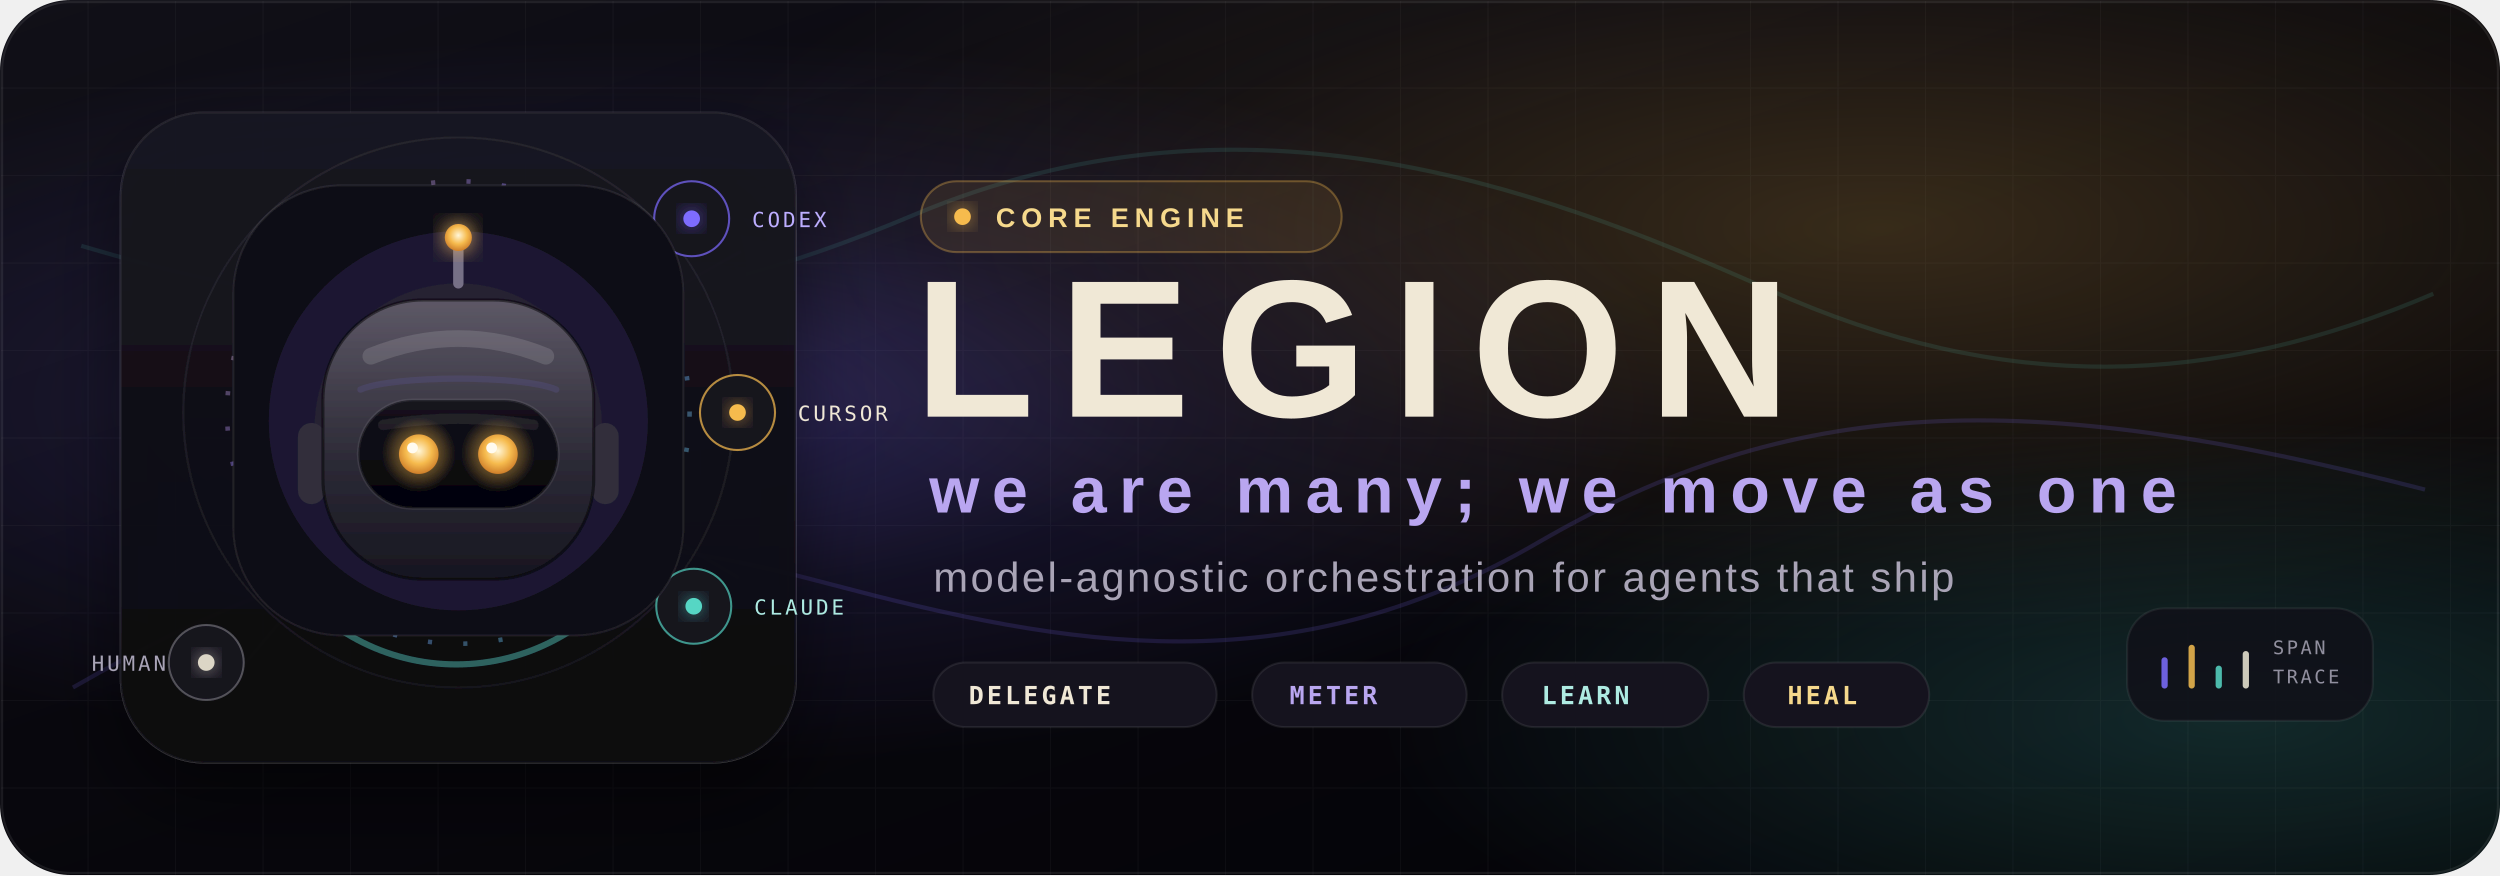
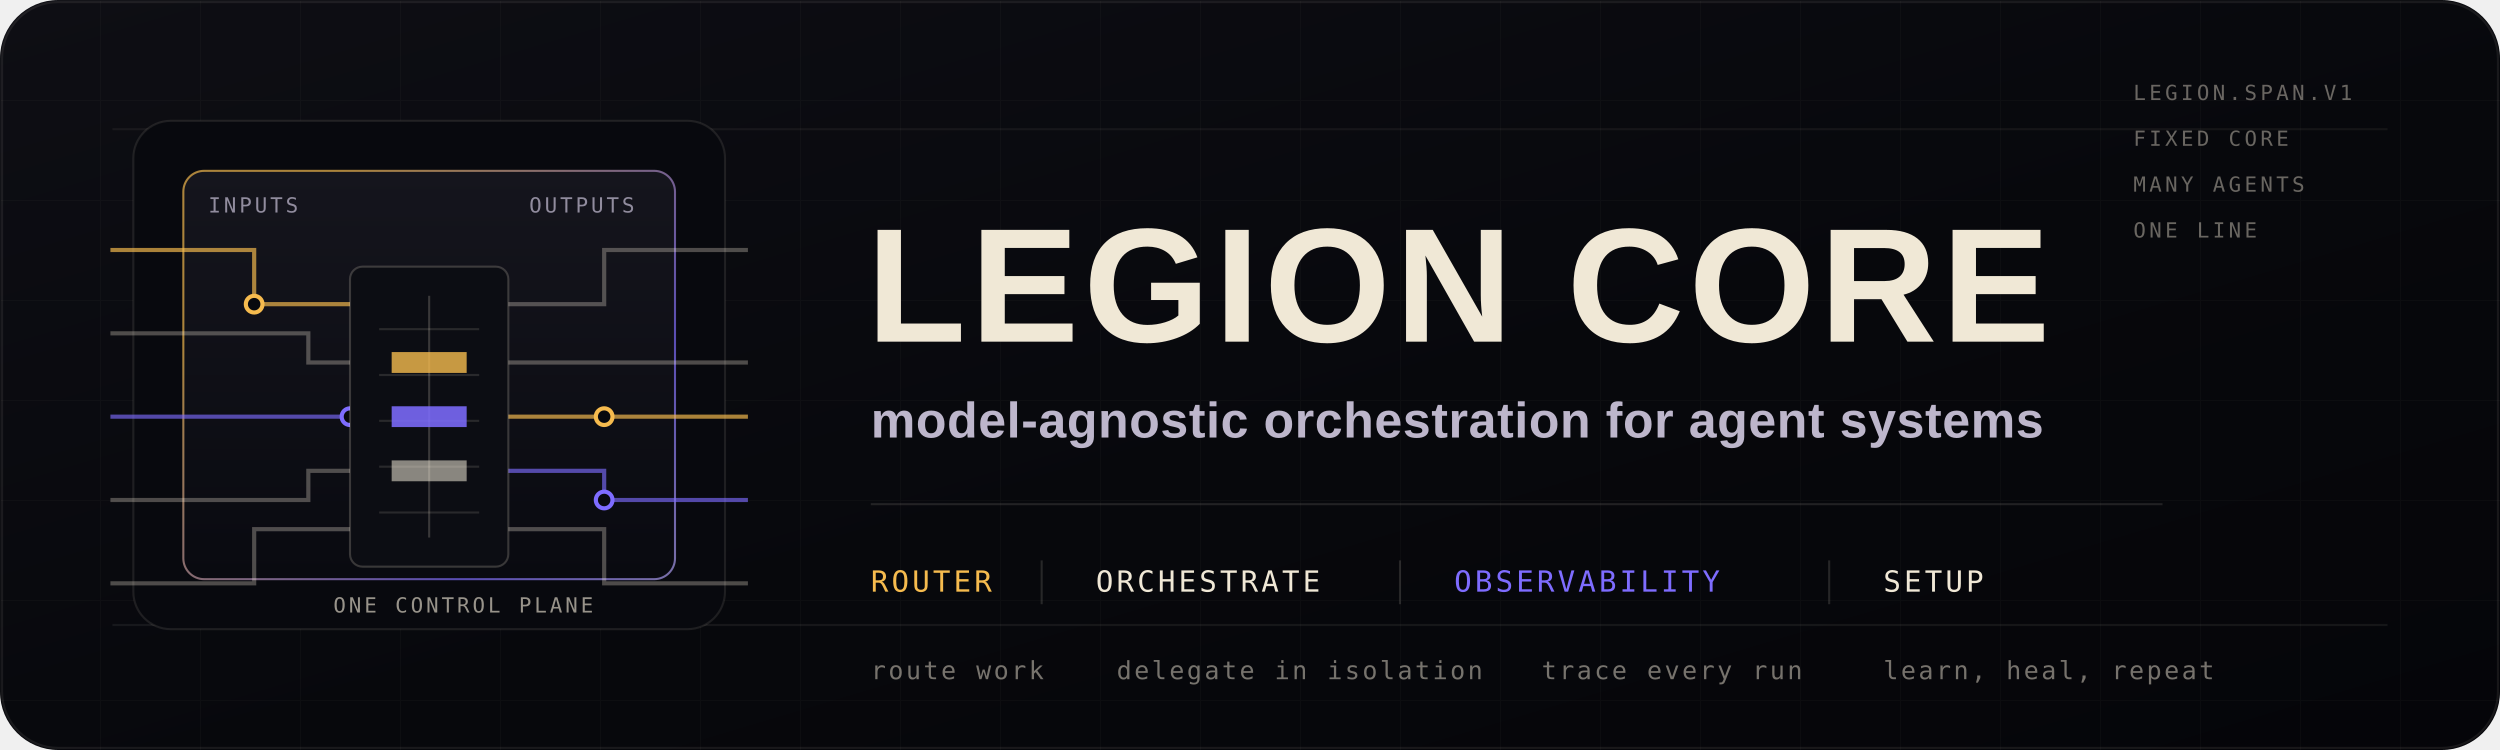
- <svg xmlns="http://www.w3.org/2000/svg" width="1200" height="420" viewBox="0 0 1200 420" role="img" aria-labelledby="legion-banner-title legion-banner-desc">
+ <svg xmlns="http://www.w3.org/2000/svg" width="1200" height="360" viewBox="0 0 1200 360" role="img" aria-labelledby="legion-core-title legion-core-desc">
  <defs>
-     <linearGradient id="bg" x1="0" y1="0" x2="1" y2="1">
-       <stop offset="0%" stop-color="#111018" />
-       <stop offset="44%" stop-color="#08070D" />
-       <stop offset="100%" stop-color="#030307" />
+     <linearGradient id="surface" x1="0" y1="0" x2="1" y2="1">
+       <stop offset="0%" stop-color="#0E0E14" />
+       <stop offset="56%" stop-color="#07080C" />
+       <stop offset="100%" stop-color="#050509" />
    </linearGradient>
-     <radialGradient id="violet-bloom" cx="26%" cy="46%" r="42%">
-       <stop offset="0%" stop-color="#7E6CFF" stop-opacity="0.32" />
-       <stop offset="52%" stop-color="#7E6CFF" stop-opacity="0.10" />
-       <stop offset="100%" stop-color="#7E6CFF" stop-opacity="0" />
-     </radialGradient>
-     <radialGradient id="gold-bloom" cx="75%" cy="26%" r="48%">
-       <stop offset="0%" stop-color="#F6BB4E" stop-opacity="0.20" />
-       <stop offset="62%" stop-color="#F6BB4E" stop-opacity="0.05" />
-       <stop offset="100%" stop-color="#F6BB4E" stop-opacity="0" />
-     </radialGradient>
-     <radialGradient id="teal-bloom" cx="89%" cy="82%" r="34%">
-       <stop offset="0%" stop-color="#56D6C4" stop-opacity="0.18" />
-       <stop offset="100%" stop-color="#56D6C4" stop-opacity="0" />
-     </radialGradient>
-     <linearGradient id="panel" x1="0" y1="0" x2="0" y2="1">
-       <stop offset="0%" stop-color="#181721" stop-opacity="0.94" />
-       <stop offset="100%" stop-color="#08070D" stop-opacity="0.98" />
+     <linearGradient id="core-face" x1="0" y1="0" x2="0" y2="1">
+       <stop offset="0%" stop-color="#15151D" />
+       <stop offset="100%" stop-color="#090A10" />
    </linearGradient>
-     <linearGradient id="ring" x1="90" y1="60" x2="332" y2="302" gradientUnits="userSpaceOnUse">
+     <linearGradient id="core-edge" x1="68" y1="58" x2="336" y2="302" gradientUnits="userSpaceOnUse">
      <stop offset="0%" stop-color="#F6BB4E" />
-       <stop offset="45%" stop-color="#7E6CFF" />
-       <stop offset="100%" stop-color="#56D6C4" />
+       <stop offset="48%" stop-color="#7E6CFF" />
+       <stop offset="100%" stop-color="#F0E8D6" />
    </linearGradient>
-     <linearGradient id="body" x1="0" y1="0" x2="0" y2="1">
-       <stop offset="0%" stop-color="#5D5866" />
-       <stop offset="58%" stop-color="#2C2A36" />
-       <stop offset="100%" stop-color="#171620" />
-     </linearGradient>
-     <linearGradient id="visor" x1="0" y1="0" x2="0" y2="1">
-       <stop offset="0%" stop-color="#14131C" />
-       <stop offset="100%" stop-color="#030309" />
-     </linearGradient>
-     <radialGradient id="eye" cx="50%" cy="42%" r="62%">
-       <stop offset="0%" stop-color="#FFF6D8" />
-       <stop offset="52%" stop-color="#F6BB4E" />
-       <stop offset="100%" stop-color="#C87524" />
-     </radialGradient>
-     <radialGradient id="eyehalo" cx="50%" cy="50%" r="50%">
-       <stop offset="0%" stop-color="#F6BB4E" stop-opacity="0.74" />
-       <stop offset="100%" stop-color="#F6BB4E" stop-opacity="0" />
-     </radialGradient>
-     <pattern id="grid" width="42" height="42" patternUnits="userSpaceOnUse">
-       <path d="M42 0H0V42" fill="none" stroke="#FFFFFF" stroke-opacity="0.035" stroke-width="1" />
+     <pattern id="field" width="48" height="48" patternUnits="userSpaceOnUse">
+       <path d="M48 0H0V48" fill="none" stroke="#F0E8D6" stroke-opacity="0.026" stroke-width="1" />
    </pattern>
-     <filter id="glow" x="-40%" y="-40%" width="180%" height="180%">
-       <feGaussianBlur stdDeviation="5" result="blur" />
-       <feMerge>
-         <feMergeNode in="blur" />
-         <feMergeNode in="SourceGraphic" />
-       </feMerge>
-     </filter>
-     <filter id="soft-shadow" x="-30%" y="-30%" width="160%" height="160%">
-       <feDropShadow dx="0" dy="18" stdDeviation="18" flood-color="#000000" flood-opacity="0.48" />
-     </filter>
-     <clipPath id="frame-clip">
-       <rect width="1200" height="420" rx="34" />
+     <clipPath id="frame">
+       <rect width="1200" height="360" rx="28" />
    </clipPath>
  </defs>
-   <g clip-path="url(#frame-clip)">
-     <rect width="1200" height="420" fill="url(#bg)" />
-     <rect width="1200" height="420" fill="url(#grid)" />
-     <rect width="1200" height="420" fill="url(#violet-bloom)" />
-     <rect width="1200" height="420" fill="url(#gold-bloom)" />
-     <rect width="1200" height="420" fill="url(#teal-bloom)" />
-     <path d="M35 330C169 253 258 243 397 280C514 311 619 330 739 260C860 190 970 185 1164 235" fill="none" stroke="#7E6CFF" stroke-opacity="0.16" stroke-width="2" />
-     <path d="M39 118C207 168 316 155 439 103C594 38 733 87 849 139C962 190 1063 186 1168 141" fill="none" stroke="#56D6C4" stroke-opacity="0.12" stroke-width="2" />
-     <g opacity="0.86" stroke-linecap="round">
-       <path d="M219 198L355 121" stroke="#7E6CFF" stroke-opacity="0.36" stroke-width="1.5" />
-       <path d="M219 198L353 198" stroke="#F6BB4E" stroke-opacity="0.38" stroke-width="1.5" />
-       <path d="M219 198L354 277" stroke="#56D6C4" stroke-opacity="0.34" stroke-width="1.5" />
-       <path d="M219 198L118 318" stroke="#7E6CFF" stroke-opacity="0.30" stroke-width="1.5" />
-     </g>
-     <g filter="url(#soft-shadow)">
-       <rect x="58" y="54" width="324" height="312" rx="40" fill="url(#panel)" stroke="#FFFFFF" stroke-opacity="0.07" />
-       <circle cx="220" cy="198" r="132" fill="none" stroke="#FFFFFF" stroke-opacity="0.06" stroke-width="1" />
-       <circle cx="220" cy="198" r="111" fill="none" stroke="url(#ring)" stroke-opacity="0.44" stroke-width="2.2" stroke-dasharray="2 15" />
-       <path d="M119 198A101 101 0 0 1 322 198" fill="none" stroke="url(#ring)" stroke-width="5" stroke-linecap="round" opacity="0.76" />
-       <path d="M135 274A101 101 0 0 0 303 274" fill="none" stroke="#56D6C4" stroke-width="3" stroke-linecap="round" opacity="0.44" />
-       <g font-family="'SFMono-Regular', 'Menlo', 'Consolas', monospace" font-size="10" letter-spacing="1.4" fill="#DCD6C6">
-         <g transform="translate(332 105)">
-           <circle r="18" fill="#15131E" stroke="#7E6CFF" stroke-opacity="0.70" />
-           <circle r="4" fill="#7E6CFF" filter="url(#glow)" />
-           <text x="29" y="4" fill="#BDAEFF">CODEX</text>
-         </g>
-         <g transform="translate(354 198)">
-           <circle r="18" fill="#15131E" stroke="#F6BB4E" stroke-opacity="0.72" />
-           <circle r="4" fill="#F6BB4E" filter="url(#glow)" />
-           <text x="29" y="4" fill="#F0E8D6">CURSOR</text>
-         </g>
-         <g transform="translate(333 291)">
-           <circle r="18" fill="#15131E" stroke="#56D6C4" stroke-opacity="0.68" />
-           <circle r="4" fill="#56D6C4" filter="url(#glow)" />
-           <text x="29" y="4" fill="#AEEBE2">CLAUDE</text>
-         </g>
-         <g transform="translate(99 318)">
-           <circle r="18" fill="#15131E" stroke="#FFFFFF" stroke-opacity="0.28" />
-           <circle r="4" fill="#DCD6C6" filter="url(#glow)" />
-           <text x="-55" y="4" fill="#A9A4B6">HUMAN</text>
-         </g>
+   <g clip-path="url(#frame)">
+     <rect width="1200" height="360" fill="url(#surface)" />
+     <rect width="1200" height="360" fill="url(#field)" />
+     <path d="M54 300H1146" stroke="#F0E8D6" stroke-opacity="0.07" />
+     <path d="M54 62H1146" stroke="#F0E8D6" stroke-opacity="0.06" />
+     <g transform="translate(64 58)">
+       <rect x="0" y="0" width="284" height="244" rx="18" fill="#08090E" stroke="#F0E8D6" stroke-opacity="0.10" />
+       <rect x="24" y="24" width="236" height="196" rx="10" fill="url(#core-face)" stroke="url(#core-edge)" stroke-opacity="0.68" />
+       <g fill="none" stroke-linecap="square" stroke-width="2">
+         <path d="M-10 62H58V88H104" stroke="#F6BB4E" stroke-opacity="0.68" />
+         <path d="M-10 102H84V116H104" stroke="#F0E8D6" stroke-opacity="0.30" />
+         <path d="M-10 142H104" stroke="#7E6CFF" stroke-opacity="0.64" />
+         <path d="M-10 182H84V168H104" stroke="#F0E8D6" stroke-opacity="0.30" />
+         <path d="M-10 222H58V196H104" stroke="#F0E8D6" stroke-opacity="0.30" />
+         <path d="M180 88H226V62H294" stroke="#F0E8D6" stroke-opacity="0.30" />
+         <path d="M180 116H294" stroke="#F0E8D6" stroke-opacity="0.30" />
+         <path d="M180 142H294" stroke="#F6BB4E" stroke-opacity="0.68" />
+         <path d="M180 168H226V182H294" stroke="#7E6CFF" stroke-opacity="0.64" />
+         <path d="M180 196H226V222H294" stroke="#F0E8D6" stroke-opacity="0.30" />
      </g>
-       <g transform="translate(112 89)">
-         <rect x="0" y="0" width="216" height="216" rx="52" fill="#0E0D15" stroke="#FFFFFF" stroke-opacity="0.08" />
-         <circle cx="108" cy="113" r="91" fill="#7E6CFF" opacity="0.12" />
-         <circle cx="108" cy="116" r="69" fill="#F6BB4E" opacity="0.05" />
-         <line x1="108" y1="47" x2="108" y2="30" stroke="#766F86" stroke-width="5" stroke-linecap="round" />
-         <circle cx="108" cy="25" r="6.5" fill="url(#eye)" filter="url(#glow)" />
-         <rect x="31" y="114" width="13" height="39" rx="6.5" fill="#302D3B" />
-         <rect x="172" y="114" width="13" height="39" rx="6.5" fill="#302D3B" />
-         <rect x="43" y="55" width="130" height="134" rx="48" fill="url(#body)" />
-         <rect x="43" y="55" width="130" height="134" rx="48" fill="none" stroke="#000000" stroke-opacity="0.48" stroke-width="1.5" />
-         <path d="M66 82Q108 65 150 82" fill="none" stroke="#FFFFFF" stroke-opacity="0.13" stroke-width="8" stroke-linecap="round" />
-         <path d="M61 98C77 91 139 91 155 98" fill="none" stroke="#7E6CFF" stroke-opacity="0.12" stroke-width="3" stroke-linecap="round" />
-         <rect x="60" y="103" width="96" height="52" rx="26" fill="url(#visor)" />
-         <rect x="60" y="103" width="96" height="52" rx="26" fill="none" stroke="#FFFFFF" stroke-opacity="0.08" stroke-width="1.4" />
-         <path d="M72 115Q108 109 144 115" fill="none" stroke="#FFFFFF" stroke-opacity="0.07" stroke-width="5" stroke-linecap="round" />
-         <circle cx="89" cy="129" r="18" fill="url(#eyehalo)" />
-         <circle cx="127" cy="129" r="18" fill="url(#eyehalo)" />
-         <circle cx="89" cy="129" r="9.5" fill="url(#eye)" />
-         <circle cx="127" cy="129" r="9.5" fill="url(#eye)" />
-         <circle cx="86" cy="126" r="2.6" fill="#FFFBF0" />
-         <circle cx="124" cy="126" r="2.6" fill="#FFFBF0" />
+       <g fill="#08090E" stroke-width="2">
+         <circle cx="58" cy="88" r="4" stroke="#F6BB4E" />
+         <circle cx="104" cy="142" r="4" stroke="#7E6CFF" />
+         <circle cx="226" cy="182" r="4" stroke="#7E6CFF" />
+         <circle cx="226" cy="142" r="4" stroke="#F6BB4E" />
+       </g>
+       <rect x="104" y="70" width="76" height="144" rx="6" fill="#0C0D13" stroke="#F0E8D6" stroke-opacity="0.20" />
+       <path d="M142 84V200" stroke="#F0E8D6" stroke-opacity="0.20" />
+       <path d="M118 100H166M118 122H166M118 144H166M118 166H166M118 188H166" stroke="#F0E8D6" stroke-opacity="0.13" />
+       <rect x="124" y="111" width="36" height="10" fill="#F6BB4E" fill-opacity="0.80" />
+       <rect x="124" y="137" width="36" height="10" fill="#7E6CFF" fill-opacity="0.86" />
+       <rect x="124" y="163" width="36" height="10" fill="#F0E8D6" fill-opacity="0.55" />
+       <g font-family="'SFMono-Regular', 'Menlo', 'Consolas', monospace" font-size="10" letter-spacing="1.4" fill="#918C9E">
+         <text x="36" y="44">INPUTS</text>
+         <text x="190" y="44">OUTPUTS</text>
+         <text x="96" y="236" fill="#F0E8D6" fill-opacity="0.62">ONE CONTROL PLANE</text>
      </g>
    </g>
-     <g transform="translate(442 87)" font-family="'Helvetica Neue', Arial, sans-serif">
-       <g transform="translate(0 0)">
-         <rect x="0" y="0" width="202" height="34" rx="17" fill="#F6BB4E" fill-opacity="0.10" stroke="#F6BB4E" stroke-opacity="0.32" />
-         <circle cx="20" cy="17" r="4" fill="#F6BB4E" filter="url(#glow)" />
-         <text x="36" y="22" font-size="13" font-weight="700" letter-spacing="2.8" fill="#F6D98C">CORE ENGINE</text>
+     <g transform="translate(416 88)" font-family="'Helvetica Neue', Arial, sans-serif">
+       <text x="0" y="76" font-size="78" font-weight="900" letter-spacing="2.2" fill="#F0E8D6">LEGION CORE</text>
+       <text x="2" y="122" font-size="24" font-weight="600" letter-spacing="0.3" fill="#BDB6CB">model-agnostic orchestration for agent systems</text>
+       <path d="M2 154H622" stroke="#F0E8D6" stroke-opacity="0.12" />
+       <g transform="translate(2 196)" font-family="'SFMono-Regular', 'Menlo', 'Consolas', monospace" font-size="14" letter-spacing="1.5">
+         <text x="0" y="0" fill="#F6BB4E">ROUTER</text>
+         <path d="M82 -15V6" stroke="#F0E8D6" stroke-opacity="0.14" />
+         <text x="108" y="0" fill="#F0E8D6">ORCHESTRATE</text>
+         <path d="M254 -15V6" stroke="#F0E8D6" stroke-opacity="0.14" />
+         <text x="280" y="0" fill="#7E6CFF">OBSERVABILITY</text>
+         <path d="M460 -15V6" stroke="#F0E8D6" stroke-opacity="0.14" />
+         <text x="486" y="0" fill="#F0E8D6">SETUP</text>
      </g>
-       <text x="-3" y="113" font-size="94" font-weight="900" letter-spacing="12" fill="#F0E8D6">LEGION</text>
-       <text x="4" y="159" font-size="31" font-weight="800" letter-spacing="6" fill="#B9A6F0">we are many; we move as one</text>
-       <text x="6" y="197" font-size="20" font-weight="500" letter-spacing="1.2" fill="#A9A4B6">model-agnostic orchestration for agents that ship</text>
-       <g transform="translate(6 231)" font-family="'SFMono-Regular', 'Menlo', 'Consolas', monospace" font-size="12" font-weight="700" letter-spacing="1.5">
-         <rect x="0" y="0" width="136" height="31" rx="15.5" fill="#15131E" stroke="#FFFFFF" stroke-opacity="0.08" />
-         <text x="17" y="20" fill="#F0E8D6">DELEGATE</text>
-         <rect x="153" y="0" width="103" height="31" rx="15.5" fill="#15131E" stroke="#FFFFFF" stroke-opacity="0.08" />
-         <text x="171" y="20" fill="#B9A6F0">METER</text>
-         <rect x="273" y="0" width="99" height="31" rx="15.5" fill="#15131E" stroke="#FFFFFF" stroke-opacity="0.08" />
-         <text x="292" y="20" fill="#AEEBE2">LEARN</text>
-         <rect x="389" y="0" width="89" height="31" rx="15.5" fill="#15131E" stroke="#FFFFFF" stroke-opacity="0.08" />
-         <text x="410" y="20" fill="#F6D98C">HEAL</text>
+       <g transform="translate(2 238)" font-family="'SFMono-Regular', 'Menlo', 'Consolas', monospace" font-size="12" letter-spacing="1.2" fill="#F0E8D6" fill-opacity="0.48">
+         <text x="0" y="0">route work</text>
+         <text x="118" y="0">delegate in isolation</text>
+         <text x="322" y="0">trace every run</text>
+         <text x="486" y="0">learn, heal, repeat</text>
      </g>
    </g>
-     <g transform="translate(1021 292)" opacity="0.84">
-       <rect x="0" y="0" width="118" height="54" rx="18" fill="#101018" stroke="#FFFFFF" stroke-opacity="0.08" />
-       <g transform="translate(18 14)" fill="none" stroke-linecap="round" stroke-width="3">
-         <path d="M0 23V11" stroke="#7E6CFF" />
-         <path d="M13 23V5" stroke="#F6BB4E" />
-         <path d="M26 23V15" stroke="#56D6C4" />
-         <path d="M39 23V8" stroke="#F0E8D6" />
-       </g>
-       <text x="70" y="22" font-family="'SFMono-Regular', 'Menlo', 'Consolas', monospace" font-size="9" letter-spacing="1.2" fill="#A9A4B6">SPAN</text>
-       <text x="70" y="36" font-family="'SFMono-Regular', 'Menlo', 'Consolas', monospace" font-size="9" letter-spacing="1.2" fill="#A9A4B6">TRACE</text>
+     <g transform="translate(1024 48)" font-family="'SFMono-Regular', 'Menlo', 'Consolas', monospace" font-size="10" letter-spacing="1.6" fill="#F0E8D6" fill-opacity="0.42">
+       <text x="0" y="0">LEGION.SPAN.V1</text>
+       <text x="0" y="22">FIXED CORE</text>
+       <text x="0" y="44">MANY AGENTS</text>
+       <text x="0" y="66">ONE LINE</text>
    </g>
-     <rect x="1" y="1" width="1198" height="418" rx="33" fill="none" stroke="#FFFFFF" stroke-opacity="0.08" />
+     <rect x="1" y="1" width="1198" height="358" rx="27" fill="none" stroke="#F0E8D6" stroke-opacity="0.08" />
  </g>
</svg>
